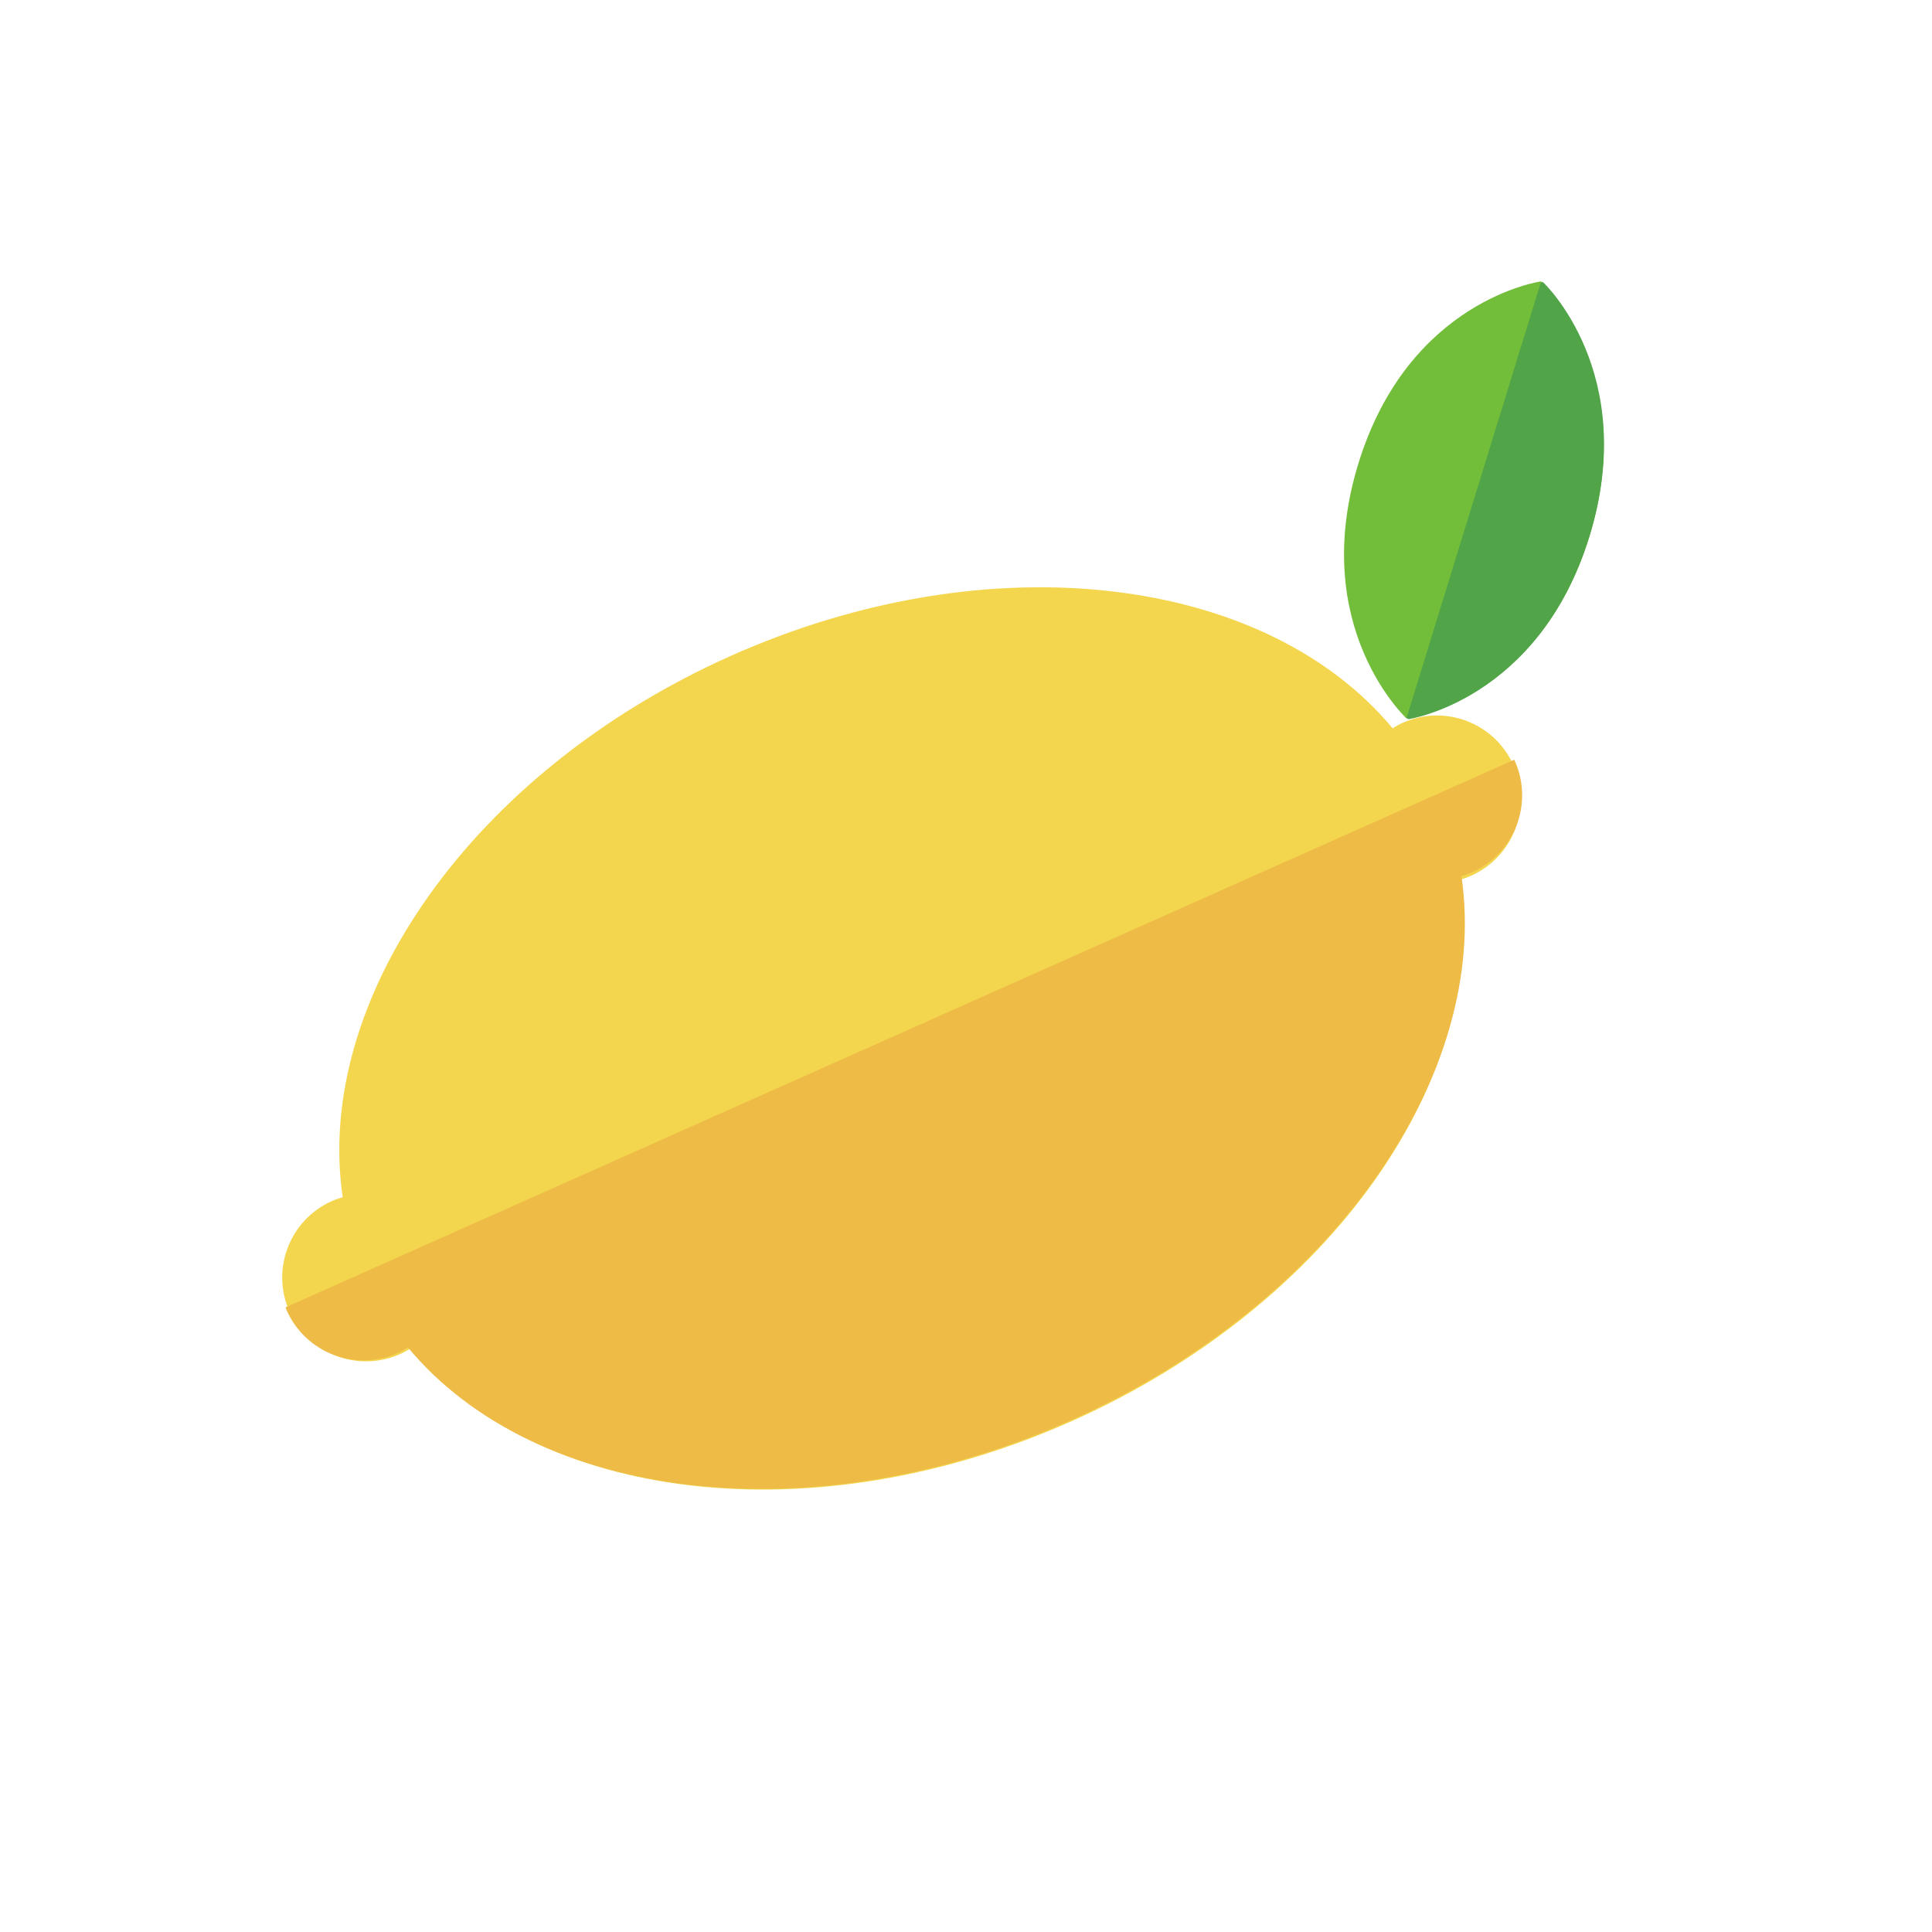
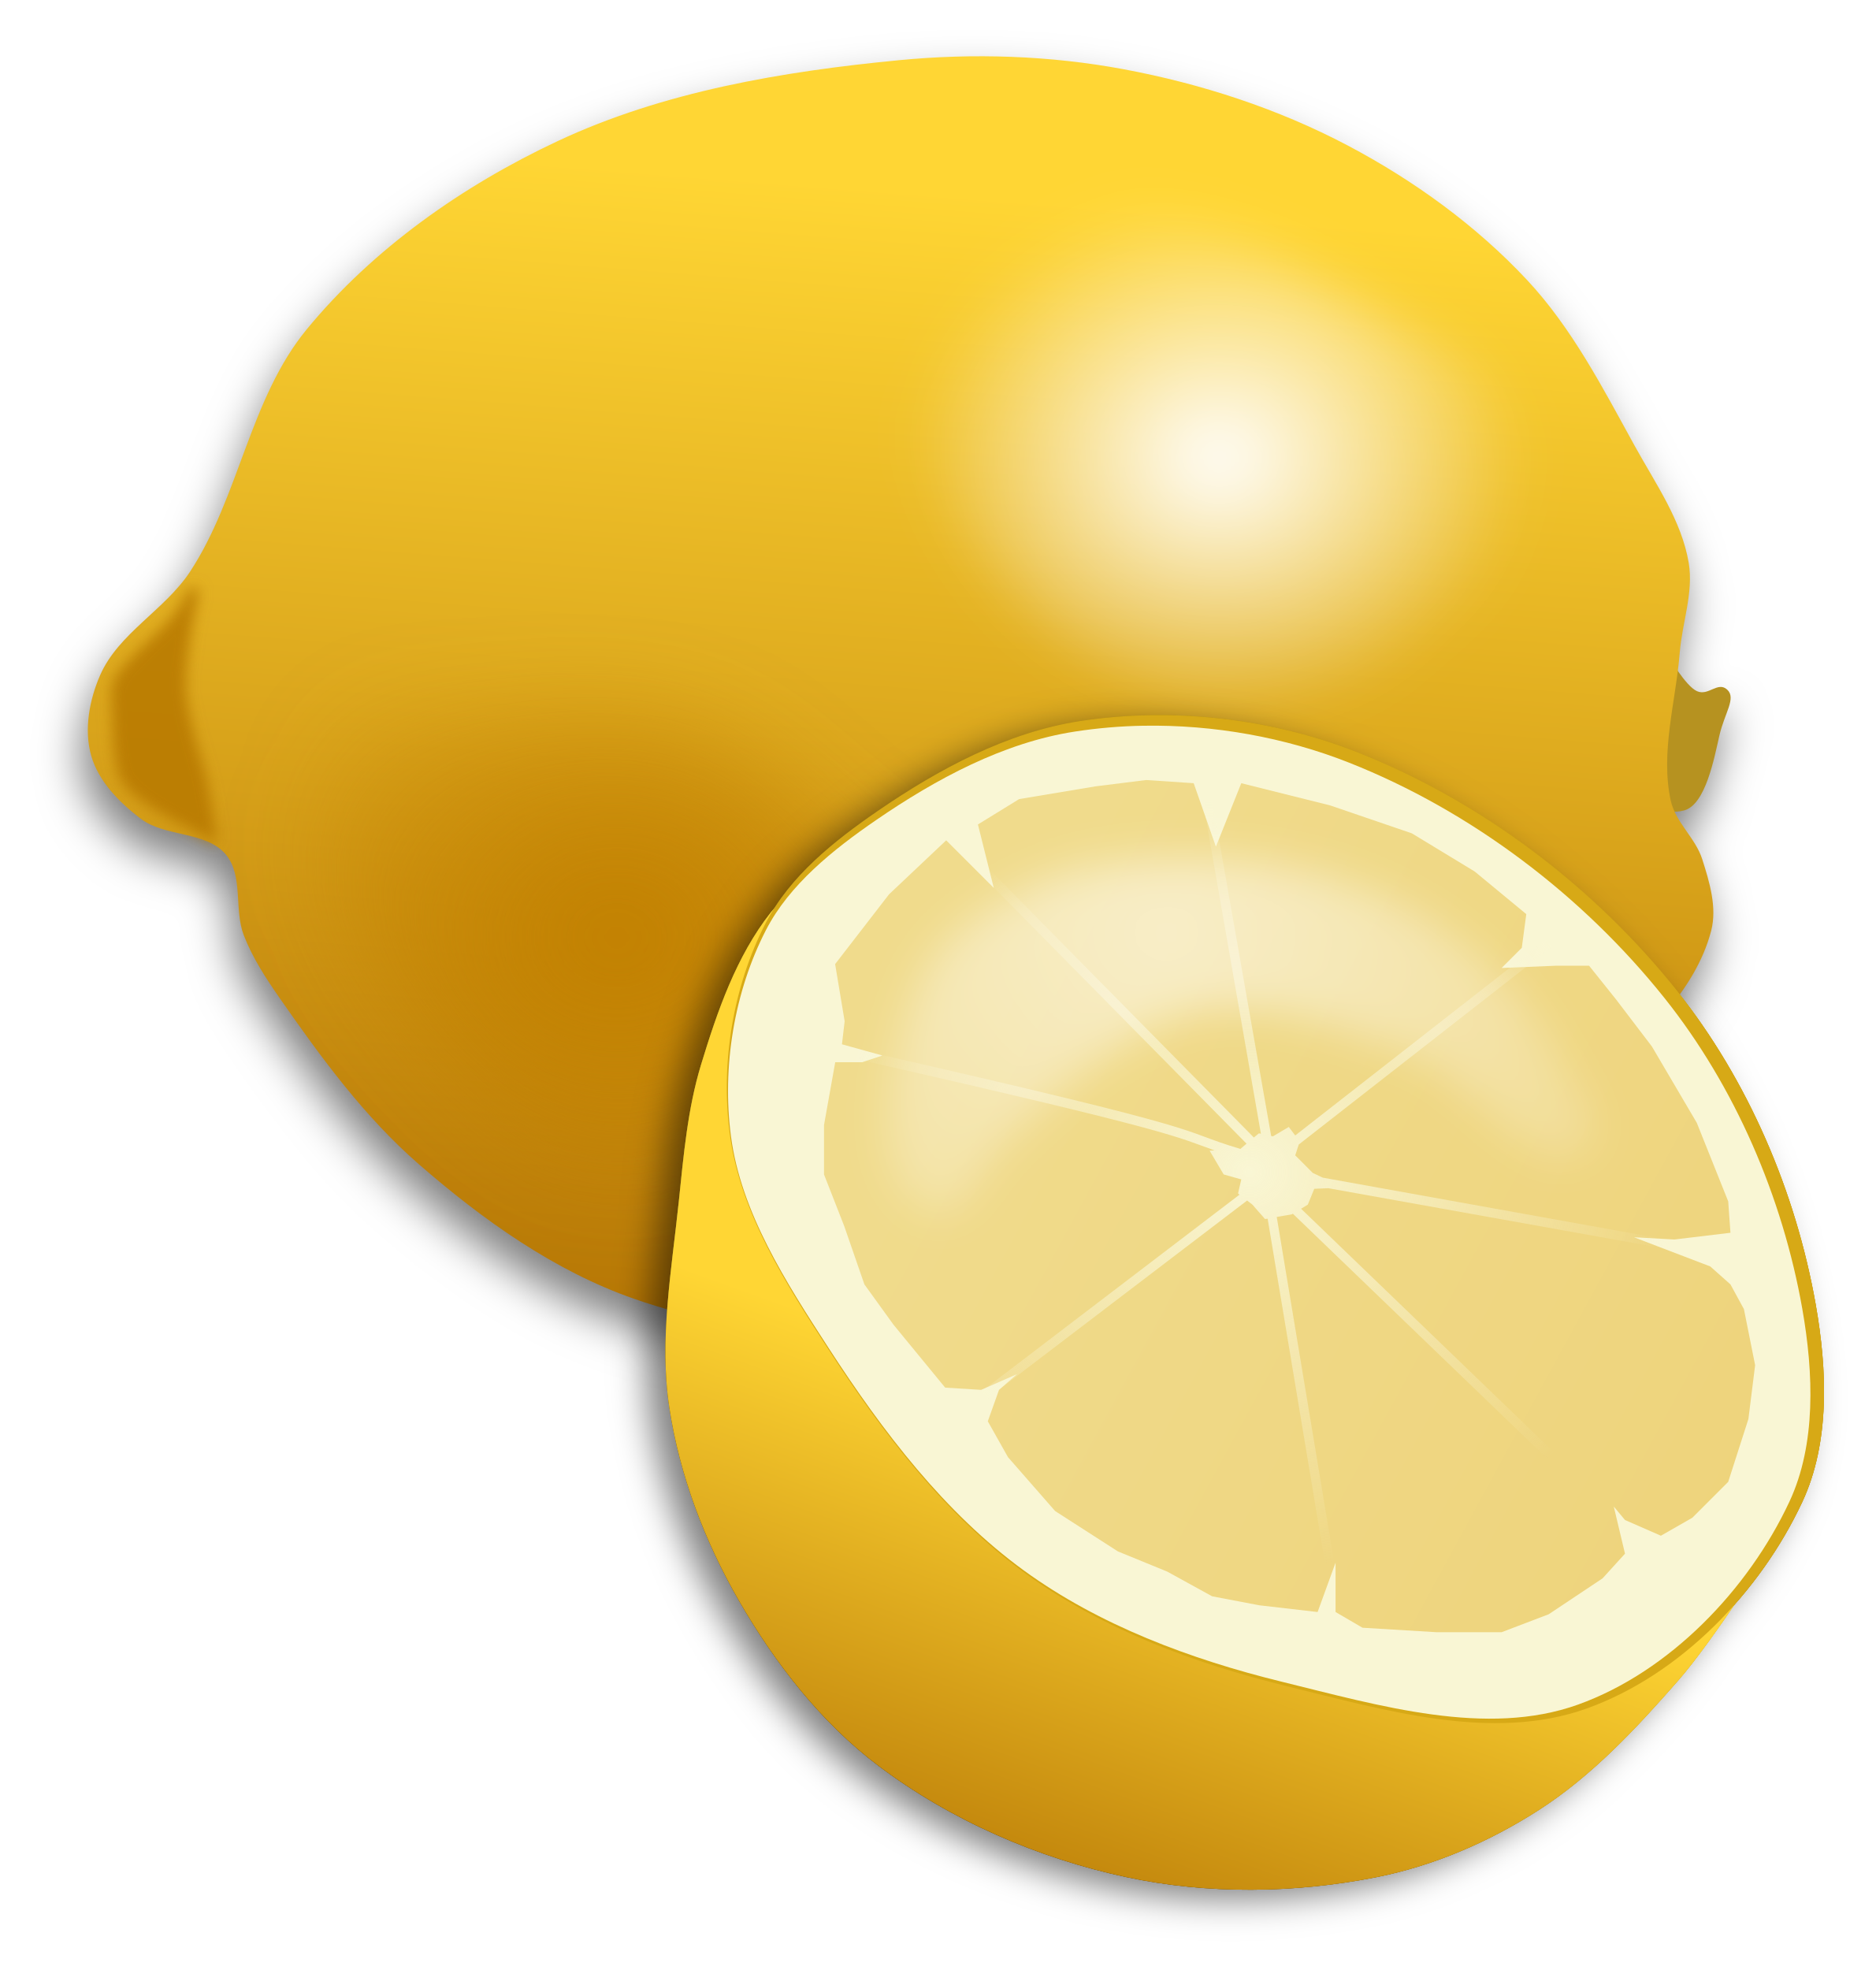
- <svg xmlns="http://www.w3.org/2000/svg" width="127" height="127" viewBox="0 0 127 127" fill="none">
-   <path d="M101.301 18.497C101.301 18.497 107.791 24.481 104.48 35.259C101.169 46.038 92.471 47.239 92.471 47.239C92.471 47.239 85.98 41.255 89.291 30.477C92.603 19.698 101.301 18.497 101.301 18.497Z" fill="#72BD39" />
-   <path d="M104.481 35.259C107.803 24.486 101.431 18.547 101.431 18.547C101.431 18.547 101.376 18.555 101.283 18.573L92.467 47.174C92.532 47.24 92.571 47.278 92.571 47.278C92.571 47.278 101.159 46.034 104.481 35.259Z" fill="#51A448" />
-   <path d="M70.486 93.403C87.541 85.786 97.892 70.77 95.987 57.824C96.227 57.754 96.467 57.673 96.701 57.569C99.478 56.328 100.724 53.072 99.484 50.294C98.244 47.517 94.987 46.271 92.21 47.512C91.976 47.616 91.756 47.741 91.543 47.873C83.174 37.814 65.083 35.502 48.029 43.119C30.974 50.736 20.623 65.751 22.528 78.697C22.289 78.768 22.049 78.848 21.814 78.953C19.037 80.193 17.791 83.45 19.032 86.226C20.273 89.003 23.529 90.249 26.306 89.008C26.541 88.903 26.76 88.78 26.972 88.647C35.342 98.707 53.432 101.02 70.486 93.403Z" fill="#F3D64E" />
-   <path d="M96.068 57.589C96.308 57.519 96.549 57.437 96.784 57.332C99.57 56.085 100.821 52.814 99.579 50.026C99.566 49.997 99.55 49.971 99.536 49.942L18.769 85.939C18.797 86.008 18.819 86.078 18.849 86.146C20.093 88.935 23.359 90.184 26.146 88.937C26.381 88.832 26.602 88.707 26.815 88.574C35.207 98.672 53.356 100.986 70.468 93.329C87.582 85.672 97.973 70.589 96.068 57.589Z" fill="#EEBB46" />
+ <svg xmlns="http://www.w3.org/2000/svg" xmlns:xlink="http://www.w3.org/1999/xlink" viewBox="0 0 200 210">
+   <defs>
+     <filter id="k">
+       <feGaussianBlur stdDeviation="1.865" />
+     </filter>
+     <filter id="i">
+       <feGaussianBlur stdDeviation="2.34" />
+     </filter>
+     <filter id="n" x="-.17" y="-.224" width="1.339" height="1.449">
+       <feGaussianBlur stdDeviation="4.598" />
+     </filter>
+     <filter id="m" x="-.101" y="-.117" width="1.201" height="1.233">
+       <feGaussianBlur stdDeviation="2.75" />
+     </filter>
+     <filter id="l" x="-.388" y="-.071" width="1.776" height="1.142">
+       <feGaussianBlur stdDeviation=".701" />
+     </filter>
+     <filter id="j" x="-.072" y="-.143" width="1.144" height="1.287">
+       <feGaussianBlur stdDeviation="2.275" />
+     </filter>
+     <linearGradient id="d">
+       <stop stop-color="#fff" offset="0" />
+       <stop stop-color="#fff" stop-opacity="0" offset="1" />
+     </linearGradient>
+     <linearGradient id="h" x1="135.52" x2="150.82" y1="335.33" y2="141.84" gradientUnits="userSpaceOnUse">
+       <stop stop-color="#d7970b" offset="0" />
+       <stop stop-color="#b06e00" offset=".315" />
+       <stop stop-color="#ffd634" offset="1" />
+     </linearGradient>
+     <linearGradient id="c" x1="240.87" x2="280.51" y1="374.49" y2="264.21" gradientUnits="userSpaceOnUse">
+       <stop stop-color="#d7970b" offset="0" />
+       <stop stop-color="#b06e00" offset=".47" />
+       <stop stop-color="#ffd634" offset="1" />
+     </linearGradient>
+     <linearGradient id="b" x1="383.2" x2="256.66" y1="297.18" y2="228.29" gradientUnits="userSpaceOnUse">
+       <stop stop-color="#edd074" offset="0" />
+       <stop stop-color="#f0db8c" offset="1" />
+     </linearGradient>
+     <radialGradient id="g" cx="68.951" cy="55.398" r="43.567" gradientTransform="matrix(1 0 0 .81746 5.7408 172.77)" gradientUnits="userSpaceOnUse">
+       <stop stop-color="#c17f05" offset="0" />
+       <stop stop-color="#c17f05" stop-opacity="0" offset="1" />
+     </radialGradient>
+     <radialGradient id="a" cx="290.78" cy="235.92" r="45.688" gradientTransform="matrix(1 0 0 .93126 0 16.439)" gradientUnits="userSpaceOnUse">
+       <stop stop-color="#f9f6d4" offset="0" />
+       <stop stop-color="#f9f6d4" stop-opacity="0" offset="1" />
+     </radialGradient>
+     <radialGradient id="f" cx="136.02" cy="157.83" r="32.821" gradientTransform="matrix(1 0 0 .86172 2.9158 30.902)" gradientUnits="userSpaceOnUse" xlink:href="#d" />
+     <radialGradient id="e" cx="124.37" cy="90.987" r="43.303" gradientTransform="matrix(1.7621 0 0 1.5126 -94.778 -38.204)" gradientUnits="userSpaceOnUse" xlink:href="#d" />
+   </defs>
+   <path d="m104.14 8.711c-3.007-0.011-5.99 0.119-8.969 0.406-12.397 1.197-25.096 3.342-36.375 8.625-10.109 4.735-19.693 11.47-26.781 20.094-6.069 7.383-7.182 17.861-12.438 25.844-2.673 4.06-7.611 6.549-9.562 11-1.16 2.645-1.76 5.816-0.969 8.594 0.778 2.731 2.993 4.965 5.25 6.688 2.614 1.994 6.987 1.32 9.094 3.844 1.884 2.257 0.877 5.882 1.938 8.625 0.927 2.398 2.343 4.577 3.812 6.688 4.399 6.317 9.037 12.635 14.844 17.688 6.81 5.925 14.414 11.405 22.938 14.375 12.123 4.224 25.453 4.77 38.281 4.281 13.626-0.519 27.808-1.939 40.188-7.656 9.473-4.375 17.188-12.058 24.406-19.594 4.655-4.86 10.272-9.769 11.969-16.281 0.648-2.488-0.186-5.207-0.969-7.656-0.591-1.849-2.128-3.316-2.938-5.062 0.319 6e-3 0.646-0.018 1.031-0.125 2.261-0.631 3.189-5.525 3.75-7.969s1.811-3.991 0.812-4.906-1.995 0.728-3.219 0.188c-0.637-0.281-1.412-1.265-2.031-2.156 0.084-0.66 0.135-1.312 0.188-1.969 0.256-3.195 1.5-6.402 0.969-9.562-0.756-4.503-3.545-8.439-5.75-12.438-3.396-6.159-6.668-12.579-11.469-17.719-5.443-5.827-12.073-10.622-19.125-14.344-7.448-3.931-15.658-6.585-23.938-8.125-4.903-0.912-9.926-1.356-14.938-1.375z" filter="url(#i)" opacity=".5" />
+   <g transform="translate(-8.9321 -118.12)">
+     <path d="m186.81 188.08-1.691 15.392s1.122 1.661 3.383 1.03 3.175-5.52 3.736-7.965 1.829-3.99 0.831-4.905-1.99 0.71-3.214 0.169-3.045-3.721-3.045-3.721z" fill="#b69220" />
+     <path d="m18.658 198.69c-0.792-2.777-0.203-5.966 0.957-8.611 1.952-4.451 6.895-6.944 9.568-11.003 5.255-7.983 6.37-18.451 12.438-25.834 7.088-8.623 16.682-15.358 26.791-20.093 11.279-5.283 23.961-7.414 36.359-8.611 7.943-0.767 16.075-0.502 23.92 0.957 8.28 1.54 16.472 4.202 23.92 8.133 7.051 3.722 13.693 8.525 19.136 14.352 4.801 5.139 8.086 11.542 11.482 17.701 2.205 3.999 4.985 7.935 5.741 12.438 0.531 3.161-0.7 6.373-0.957 9.568-0.422 5.255-2.09 10.638-0.957 15.787 0.506 2.299 2.632 3.976 3.349 6.219 0.782 2.449 1.605 5.166 0.957 7.654-1.696 6.513-7.305 11.406-11.96 16.266-7.218 7.536-14.925 15.239-24.399 19.614-12.38 5.718-26.56 7.135-40.186 7.654-12.829 0.489-26.149-0.081-38.272-4.306-8.524-2.97-16.153-8.427-22.963-14.352-5.807-5.052-10.432-11.384-14.83-17.701-1.469-2.11-2.9-4.299-3.827-6.698-1.06-2.743-0.03-6.354-1.914-8.611-2.107-2.524-6.476-1.833-9.09-3.827-2.257-1.722-4.484-3.967-5.262-6.698z" fill="url(#h)" />
+     <path d="m82.869 195.26c-7.66-2.728-16.228-1.577-24.356-1.353-4.083 0.113-9.041-1.262-12.178 1.353-3.617 3.016-4.535 8.846-4.059 13.531 0.673 6.625 4.989 12.665 9.472 17.591 6.568 7.216 14.61 16.697 24.356 16.238 9.288-0.438 14.745-11.363 21.65-17.591 3.316-2.99 9.472-5.007 9.472-9.472s-6.077-6.571-9.472-9.472c-4.664-3.985-9.105-8.767-14.884-10.825z" fill="url(#g)" filter="url(#n)" />
+     <path d="m158.53 152.64c-7.35-4.219-14.839-8.553-23.003-10.825-6.334-1.763-13.701-4.893-19.62-2.03-5.294 2.561-8.432 9.096-9.472 14.884-1.142 6.356 0.918 13.302 4.059 18.944 3.957 7.107 10.359 13.19 17.591 16.914 6.528 3.362 14.533 5.865 21.65 4.059 4.506-1.143 7.372-5.682 10.825-8.795 3.553-3.204 8.511-5.653 10.148-10.148 1.782-4.892 1.268-11.062-1.353-15.561-2.205-3.783-7.027-5.262-10.825-7.442z" fill="url(#f)" filter="url(#m)" />
+     <path d="m29.21 180.72s-1.159 2.472-2.812 4.125c-2.545 2.544-5.755 5.057-5.625 7 0.149 2.24 0.006 6.349 0.812 8.938s7.562 5.656 7.562 5.656l2.938 1.656s-0.766-6.034-1.562-8.594-1.613-5.674-1.75-7.719c-0.117-1.748 0.238-4.476 0.625-6.75s0.781-4.094 0.781-4.094z" fill="#b87905" filter="url(#l)" opacity=".88" />
+   </g>
+   <g transform="translate(-157.57 -111.21)">
+     <path d="m346.31 276.46s-6.081 9.608-9.81 13.87c-4.464 5.101-9.194 10.179-14.899 13.84-5.234 3.358-11.138 5.921-17.238 7.134-8.737 1.736-18.014 1.865-26.724 0-9.427-2.018-18.683-6.043-26.386-11.84-6.137-4.619-11.04-10.941-14.884-17.591-3.66-6.33-6.349-13.405-7.442-20.635-1.097-7.255 0.255-14.691 1.015-21.988 0.509-4.886 0.937-9.847 2.368-14.546 1.734-5.696 3.757-11.561 7.442-16.238 1.242-1.577 4.736-3.721 4.736-3.721z" fill="url(#c)" />
+     <path d="m251.16 197.65c-4.647 3.192-9.372 6.951-11.96 11.96-3.49 6.754-4.817 14.947-3.827 22.485 1.096 8.348 5.941 15.9 10.525 22.963 5.782 8.909 12.455 17.679 21.05 23.92 8.15 5.918 17.966 9.559 27.747 11.96 10.405 2.554 21.97 6.014 32.053 2.392 9.978-3.584 18.473-12.403 22.963-22.007 2.979-6.371 2.656-14.124 1.435-21.05-2.119-12.023-7.218-23.943-14.83-33.488-8.809-11.046-20.829-20.156-33.967-25.355-9.252-3.661-19.827-4.864-29.661-3.349-7.761 1.196-15.055 5.122-21.528 9.568z" fill="#d7a916" />
+     <path transform="translate(354.31 178.29)" d="m-74.812 10.281c-2.478 0.042-4.917 0.251-7.344 0.625-7.575 1.167-14.765 5.026-21.188 9.438-4.614 3.169-9.238 6.888-11.719 11.688-3.407 6.592-4.718 14.627-3.75 22 1.065 8.107 5.855 15.565 10.438 22.625 5.76 8.875 12.348 17.541 20.812 23.688 8.028 5.83 17.75 9.458 27.469 11.844 10.435 2.562 21.848 5.938 31.594 2.438 9.719-3.491 18.125-12.202 22.531-21.625 2.864-6.125 2.582-13.713 1.375-20.562-2.096-11.895-7.17-23.698-14.688-33.125-8.721-10.936-20.63-19.951-33.625-25.094-6.836-2.705-14.457-4.065-21.906-3.938z" fill="#f9f6d4" />
+     <path d="m247.62 220.07-1.015-6.089 5.751-7.442 6.089-5.751 5.074 5.074-1.691-6.766 4.398-2.706 8.119-1.353 5.412-0.677 5.074 0.338 2.368 6.766 2.706-6.766 9.472 2.368 8.713 2.978 6.698 4.066 5.502 4.545-0.478 3.588-2.153 2.153 5.741-0.239h3.588l2.87 3.588 3.827 5.023 4.784 8.133 3.349 8.372 0.239 3.349-5.98 0.718-4.306-0.239 8.133 3.11 2.153 1.914 1.435 2.631 1.196 5.98-0.718 5.741-2.153 6.698-3.827 3.827-3.349 1.914-3.827-1.674-1.196-1.435 1.196 5.023-2.392 2.631-5.741 3.827-5.023 1.914h-6.937l-7.894-0.478-2.87-1.674v-5.262l-1.914 5.262-6.219-0.718-5.023-0.957-4.784-2.631-5.262-2.153-6.698-4.306-5.023-5.741-2.153-3.827 1.196-3.349 1.914-1.674-3.827 1.674-3.827-0.239-5.502-6.698-3.11-4.306-2.153-6.219-2.153-5.502v-5.262l1.196-6.698h2.87l2.153-0.718-4.306-1.196z" fill="url(#b)" />
+     <path d="m286.81 196.59-0.969 0.188 6.156 35.281-0.219-0.031-0.531 0.438-28.156-28.531-0.719 0.719 28.094 28.469-0.656 0.562c-7.362-2.209-0.88-1.535-40.5-10.531l-0.219 1c34.283 7.784 33.917 8.264 37.969 9.688l-0.531 0.031 1.5 2.531 1.875 0.531-0.344 1.5 0.156 0.125-27.5 20.969 0.594 0.781 27.719-21.125 0.562 0.438 1.344 1.531 0.281-0.031 6.75 40.562 0.969-0.156-6.75-40.594 1.625-0.281 0.094-0.062 36.25 34.906 0.688-0.719-36.062-34.719 0.719-0.438 0.688-1.688 1.5-0.062 41.094 7.375 0.188-0.969-41.875-7.531-1.062-0.5-1.875-1.875 0.375-1.156 26.969-21.062-0.625-0.781-26.719 20.875-0.688-0.906-1.688 1-0.188-0.031-6.281-35.719z" fill="url(#a)" />
+     <path d="m346.31 276.46s-6.081 9.608-9.81 13.87c-4.464 5.101-9.194 10.179-14.899 13.84-5.234 3.358-11.138 5.921-17.238 7.134-8.737 1.736-18.014 1.865-26.724 0-9.427-2.018-18.683-6.043-26.386-11.84-6.137-4.619-11.04-10.941-14.884-17.591-3.66-6.33-6.349-13.405-7.442-20.635-1.097-7.255 0.255-14.691 1.015-21.988 0.509-4.886 0.937-9.847 2.368-14.546 1.734-5.696 3.757-11.561 7.442-16.238 1.242-1.577 4.736-3.721 4.736-3.721z" fill="url(#c)" />
+     <path d="m251.16 197.65c-4.647 3.192-9.372 6.951-11.96 11.96-3.49 6.754-4.817 14.947-3.827 22.485 1.096 8.348 5.941 15.9 10.525 22.963 5.782 8.909 12.455 17.679 21.05 23.92 8.15 5.918 17.966 9.559 27.747 11.96 10.405 2.554 21.97 6.014 32.053 2.392 9.978-3.584 18.473-12.403 22.963-22.007 2.979-6.371 2.656-14.124 1.435-21.05-2.119-12.023-7.218-23.943-14.83-33.488-8.809-11.046-20.829-20.156-33.967-25.355-9.252-3.661-19.827-4.864-29.661-3.349-7.761 1.196-15.055 5.122-21.528 9.568z" fill="#d7a916" />
+     <path transform="translate(354.31 178.29)" d="m-74.812 10.281c-2.478 0.042-4.917 0.251-7.344 0.625-7.575 1.167-14.765 5.026-21.188 9.438-4.614 3.169-9.238 6.888-11.719 11.688-3.407 6.592-4.718 14.627-3.75 22 1.065 8.107 5.855 15.565 10.438 22.625 5.76 8.875 12.348 17.541 20.812 23.688 8.028 5.83 17.75 9.458 27.469 11.844 10.435 2.562 21.848 5.938 31.594 2.438 9.719-3.491 18.125-12.202 22.531-21.625 2.864-6.125 2.582-13.713 1.375-20.562-2.096-11.895-7.17-23.698-14.688-33.125-8.721-10.936-20.63-19.951-33.625-25.094-6.836-2.705-14.457-4.065-21.906-3.938z" fill="#f9f6d4" />
+     <path d="m247.62 220.07-1.015-6.089 5.751-7.442 6.089-5.751 5.074 5.074-1.691-6.766 4.398-2.706 8.119-1.353 5.412-0.677 5.074 0.338 2.368 6.766 2.706-6.766 9.472 2.368 8.713 2.978 6.698 4.066 5.502 4.545-0.478 3.588-2.153 2.153 5.741-0.239h3.588l2.87 3.588 3.827 5.023 4.784 8.133 3.349 8.372 0.239 3.349-5.98 0.718-4.306-0.239 8.133 3.11 2.153 1.914 1.435 2.631 1.196 5.98-0.718 5.741-2.153 6.698-3.827 3.827-3.349 1.914-3.827-1.674-1.196-1.435 1.196 5.023-2.392 2.631-5.741 3.827-5.023 1.914h-6.937l-7.894-0.478-2.87-1.674v-5.262l-1.914 5.262-6.219-0.718-5.023-0.957-4.784-2.631-5.262-2.153-6.698-4.306-5.023-5.741-2.153-3.827 1.196-3.349 1.914-1.674-3.827 1.674-3.827-0.239-5.502-6.698-3.11-4.306-2.153-6.219-2.153-5.502v-5.262l1.196-6.698h2.87l2.153-0.718-4.306-1.196z" fill="url(#b)" />
+     <path d="m286.81 196.59-0.969 0.188 6.156 35.281-0.219-0.031-0.531 0.438-28.156-28.531-0.719 0.719 28.094 28.469-0.656 0.562c-7.362-2.209-0.88-1.535-40.5-10.531l-0.219 1c34.283 7.784 33.917 8.264 37.969 9.688l-0.531 0.031 1.5 2.531 1.875 0.531-0.344 1.5 0.156 0.125-27.5 20.969 0.594 0.781 27.719-21.125 0.562 0.438 1.344 1.531 0.281-0.031 6.75 40.562 0.969-0.156-6.75-40.594 1.625-0.281 0.094-0.062 36.25 34.906 0.688-0.719-36.062-34.719 0.719-0.438 0.688-1.688 1.5-0.062 41.094 7.375 0.188-0.969-41.875-7.531-1.062-0.5-1.875-1.875 0.375-1.156 26.969-21.062-0.625-0.781-26.719 20.875-0.688-0.906-1.688 1-0.188-0.031-6.281-35.719z" fill="url(#a)" />
+     <path d="m278.17 188.44c-2.519 0.043-5.01 0.246-7.469 0.625-7.761 1.196-15.058 5.148-21.531 9.594-4.204 2.887-8.464 6.242-11.156 10.562-0.077 0.086-0.185 0.167-0.25 0.25-3.685 4.677-5.703 10.523-7.438 16.219-1.431 4.699-1.866 9.676-2.375 14.562-0.76 7.298-2.128 14.714-1.031 21.969 1.093 7.23 3.809 14.326 7.469 20.656 3.845 6.65 8.738 12.975 14.875 17.594 7.702 5.797 16.948 9.794 26.375 11.812 8.711 1.865 17.982 1.736 26.719 0 6.099-1.212 12.016-3.767 17.25-7.125 5.705-3.661 10.442-8.743 14.906-13.844 1.762-2.013 4.015-5.208 5.938-8.031 2.961-3.334 5.433-7.083 7.25-10.969 2.979-6.371 2.658-14.105 1.438-21.031-2.119-12.023-7.2-23.955-14.812-33.5-8.809-11.046-20.831-20.145-33.969-25.344-6.939-2.746-14.631-4.129-22.188-4z" filter="url(#k)" opacity=".5" />
+     <path d="m346.31 276.46s-6.081 9.608-9.81 13.87c-4.464 5.101-9.194 10.179-14.899 13.84-5.234 3.358-11.138 5.921-17.238 7.134-8.737 1.736-18.014 1.865-26.724 0-9.427-2.018-18.683-6.043-26.386-11.84-6.137-4.619-11.04-10.941-14.884-17.591-3.66-6.33-6.349-13.405-7.442-20.635-1.097-7.255 0.255-14.691 1.015-21.988 0.509-4.886 0.937-9.847 2.368-14.546 1.734-5.696 3.757-11.561 7.442-16.238 1.242-1.577 4.736-3.721 4.736-3.721z" fill="url(#c)" />
+     <path d="m251.16 197.65c-4.647 3.192-9.372 6.951-11.96 11.96-3.49 6.754-4.817 14.947-3.827 22.485 1.096 8.348 5.941 15.9 10.525 22.963 5.782 8.909 12.455 17.679 21.05 23.92 8.15 5.918 17.966 9.559 27.747 11.96 10.405 2.554 21.97 6.014 32.053 2.392 9.978-3.584 18.473-12.403 22.963-22.007 2.979-6.371 2.656-14.124 1.435-21.05-2.119-12.023-7.218-23.943-14.83-33.488-8.809-11.046-20.829-20.156-33.967-25.355-9.252-3.661-19.827-4.864-29.661-3.349-7.761 1.196-15.055 5.122-21.528 9.568z" fill="#d7a916" />
+     <path transform="translate(354.31 178.29)" d="m-74.812 10.281c-2.478 0.042-4.917 0.251-7.344 0.625-7.575 1.167-14.765 5.026-21.188 9.438-4.614 3.169-9.238 6.888-11.719 11.688-3.407 6.592-4.718 14.627-3.75 22 1.065 8.107 5.855 15.565 10.438 22.625 5.76 8.875 12.348 17.541 20.812 23.688 8.028 5.83 17.75 9.458 27.469 11.844 10.435 2.562 21.848 5.938 31.594 2.438 9.719-3.491 18.125-12.202 22.531-21.625 2.864-6.125 2.582-13.713 1.375-20.562-2.096-11.895-7.17-23.698-14.688-33.125-8.721-10.936-20.63-19.951-33.625-25.094-6.836-2.705-14.457-4.065-21.906-3.938z" fill="#f9f6d4" />
+     <path d="m247.62 220.07-1.015-6.089 5.751-7.442 6.089-5.751 5.074 5.074-1.691-6.766 4.398-2.706 8.119-1.353 5.412-0.677 5.074 0.338 2.368 6.766 2.706-6.766 9.472 2.368 8.713 2.978 6.698 4.066 5.502 4.545-0.478 3.588-2.153 2.153 5.741-0.239h3.588l2.87 3.588 3.827 5.023 4.784 8.133 3.349 8.372 0.239 3.349-5.98 0.718-4.306-0.239 8.133 3.11 2.153 1.914 1.435 2.631 1.196 5.98-0.718 5.741-2.153 6.698-3.827 3.827-3.349 1.914-3.827-1.674-1.196-1.435 1.196 5.023-2.392 2.631-5.741 3.827-5.023 1.914h-6.937l-7.894-0.478-2.87-1.674v-5.262l-1.914 5.262-6.219-0.718-5.023-0.957-4.784-2.631-5.262-2.153-6.698-4.306-5.023-5.741-2.153-3.827 1.196-3.349 1.914-1.674-3.827 1.674-3.827-0.239-5.502-6.698-3.11-4.306-2.153-6.219-2.153-5.502v-5.262l1.196-6.698h2.87l2.153-0.718-4.306-1.196z" fill="url(#b)" />
+     <path d="m286.81 196.59-0.969 0.188 6.156 35.281-0.219-0.031-0.531 0.438-28.156-28.531-0.719 0.719 28.094 28.469-0.656 0.562c-7.362-2.209-0.88-1.535-40.5-10.531l-0.219 1c34.283 7.784 33.917 8.264 37.969 9.688l-0.531 0.031 1.5 2.531 1.875 0.531-0.344 1.5 0.156 0.125-27.5 20.969 0.594 0.781 27.719-21.125 0.562 0.438 1.344 1.531 0.281-0.031 6.75 40.562 0.969-0.156-6.75-40.594 1.625-0.281 0.094-0.062 36.25 34.906 0.688-0.719-36.062-34.719 0.719-0.438 0.688-1.688 1.5-0.062 41.094 7.375 0.188-0.969-41.875-7.531-1.062-0.5-1.875-1.875 0.375-1.156 26.969-21.062-0.625-0.781-26.719 20.875-0.688-0.906-1.688 1-0.188-0.031-6.281-35.719z" fill="url(#a)" />
+   </g>
+   <path d="m169.34 122.52c-5.525 4.56-12.227-7.657-18.944-10.148-6.823-2.531-14.07-5.451-21.312-4.736-4.17 0.412-7.965 2.827-11.502 5.074-3.913 2.486-7.063 6.008-10.487 9.134-2.651 2.42-4.443 8.761-7.78 7.442-7.667-3.03-4.592-17.113-1.353-24.695 2.042-4.78 7.161-7.883 11.84-10.148 4.757-2.303 10.277-2.916 15.561-3.045 6.265-0.153 12.675 0.681 18.605 2.706 4.778 1.631 9.329 4.192 13.193 7.442 3.679 3.095 6.857 6.929 9.134 11.163 1.621 3.016 5.685 7.631 3.045 9.81z" fill="url(#e)" filter="url(#j)" opacity=".528" />
</svg>
